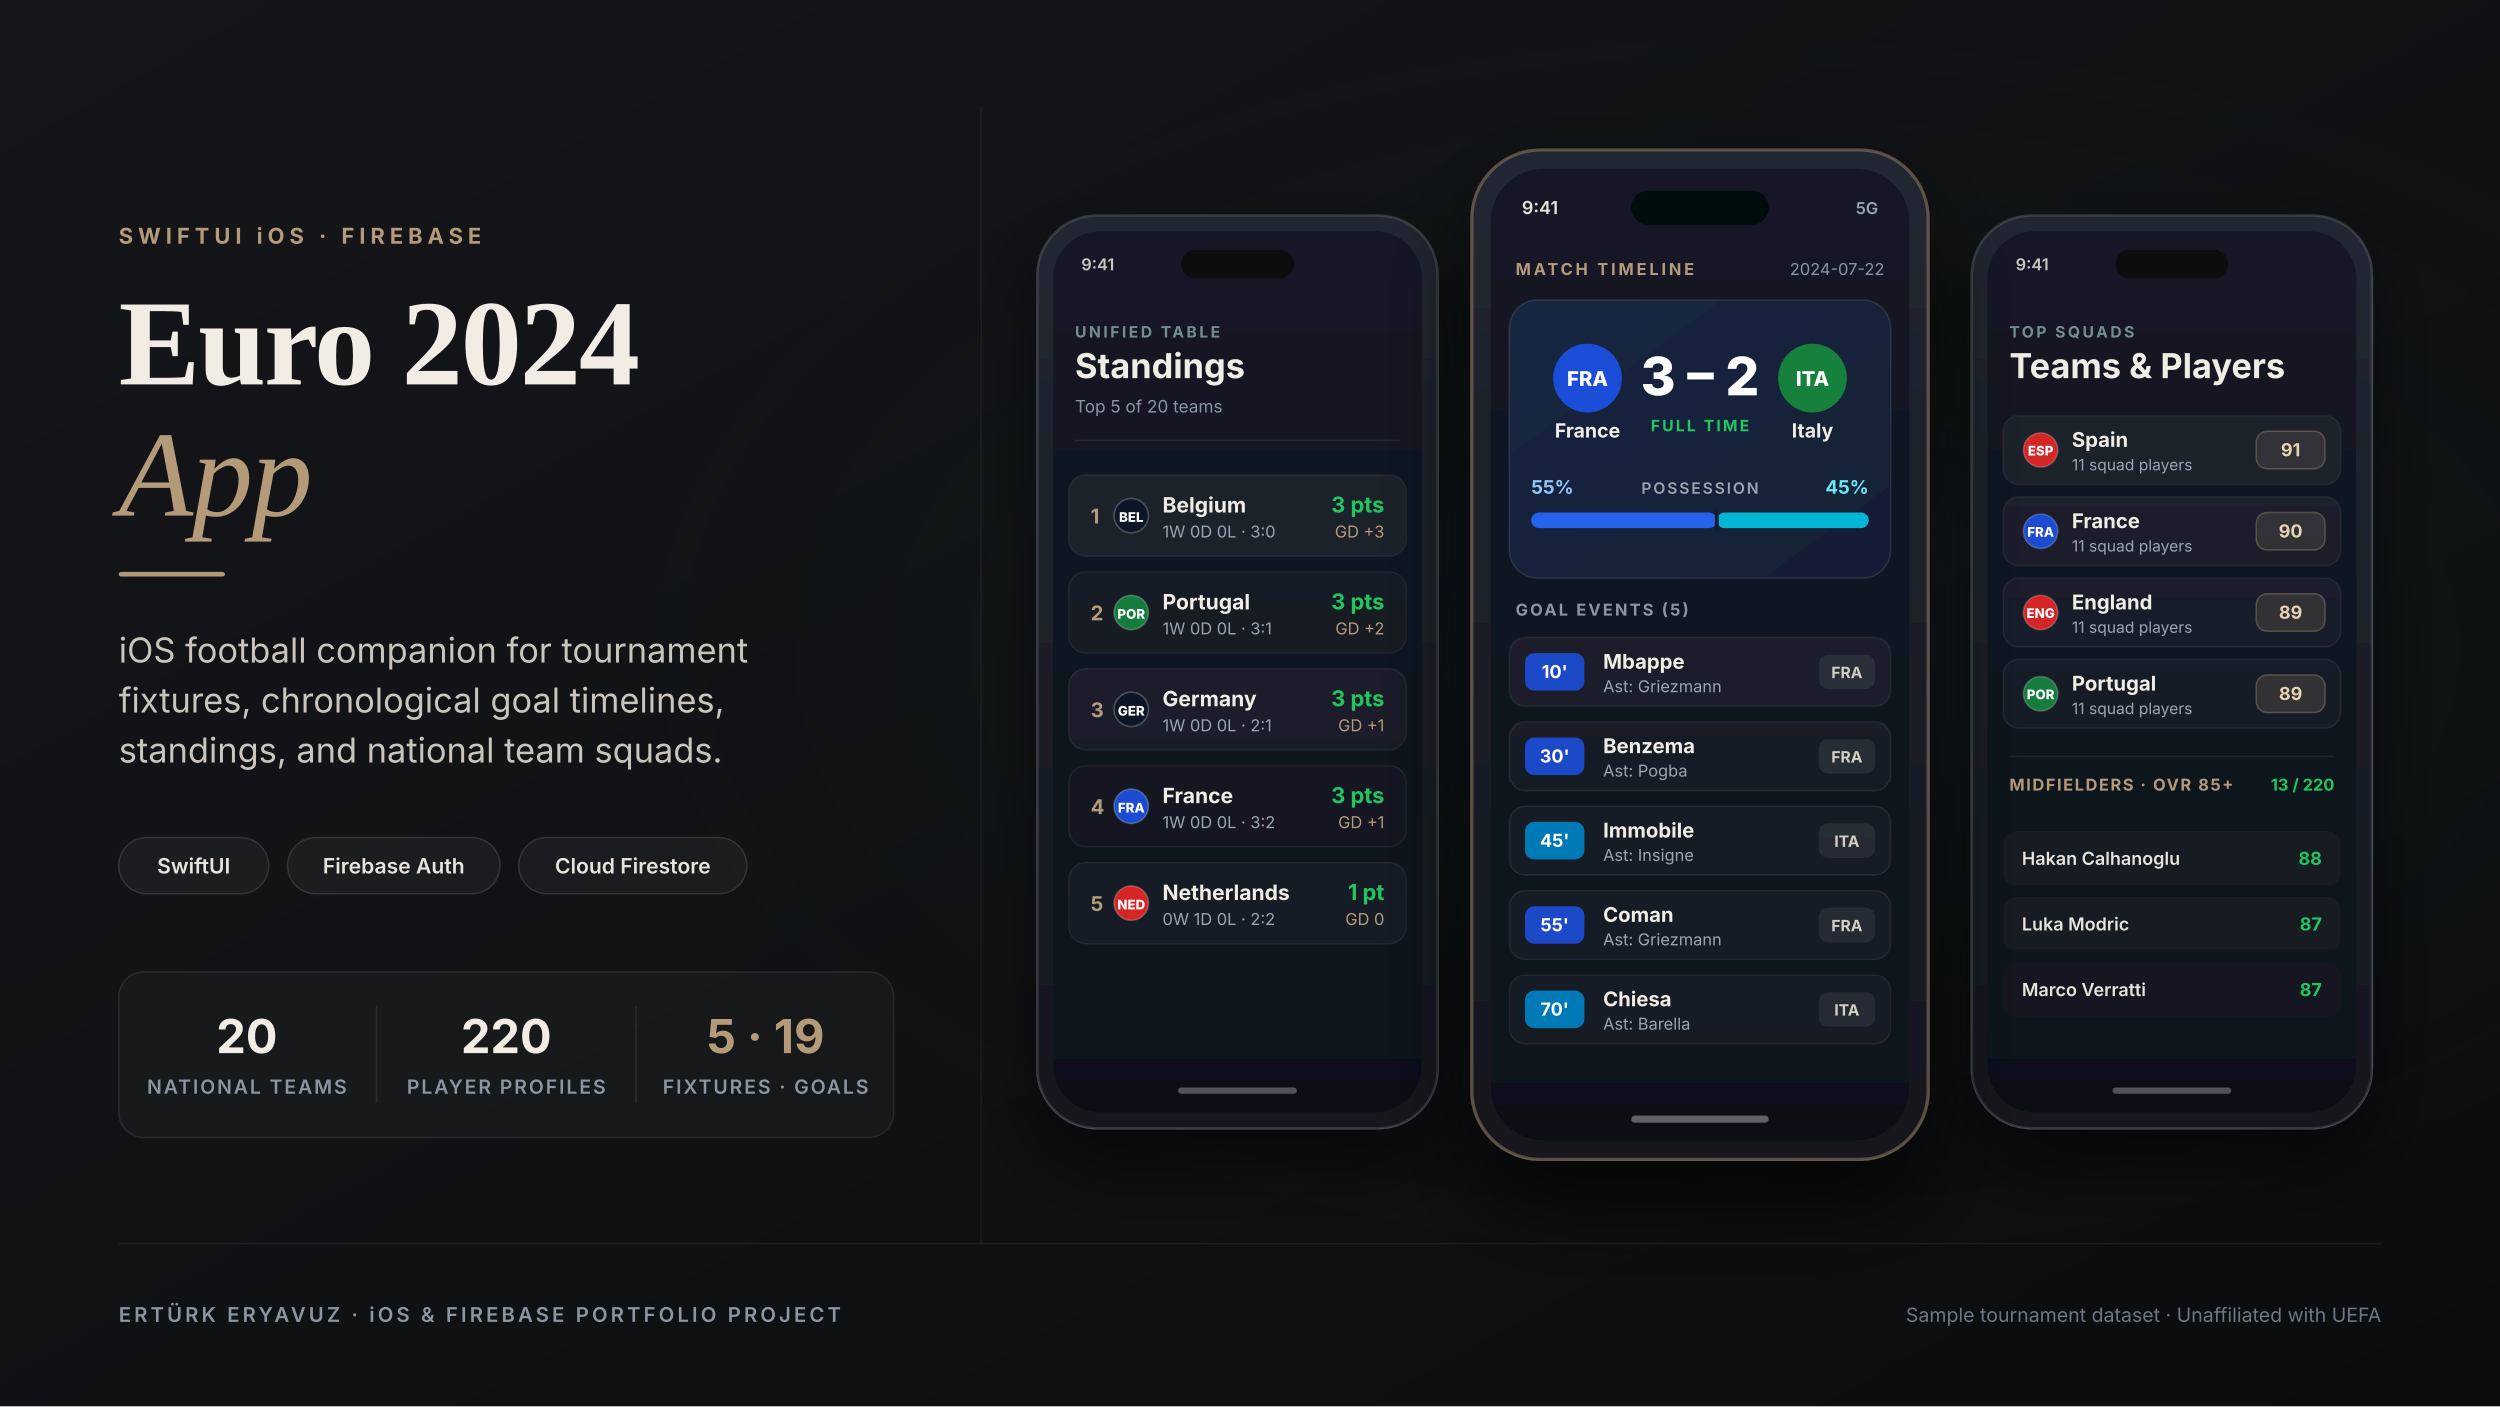
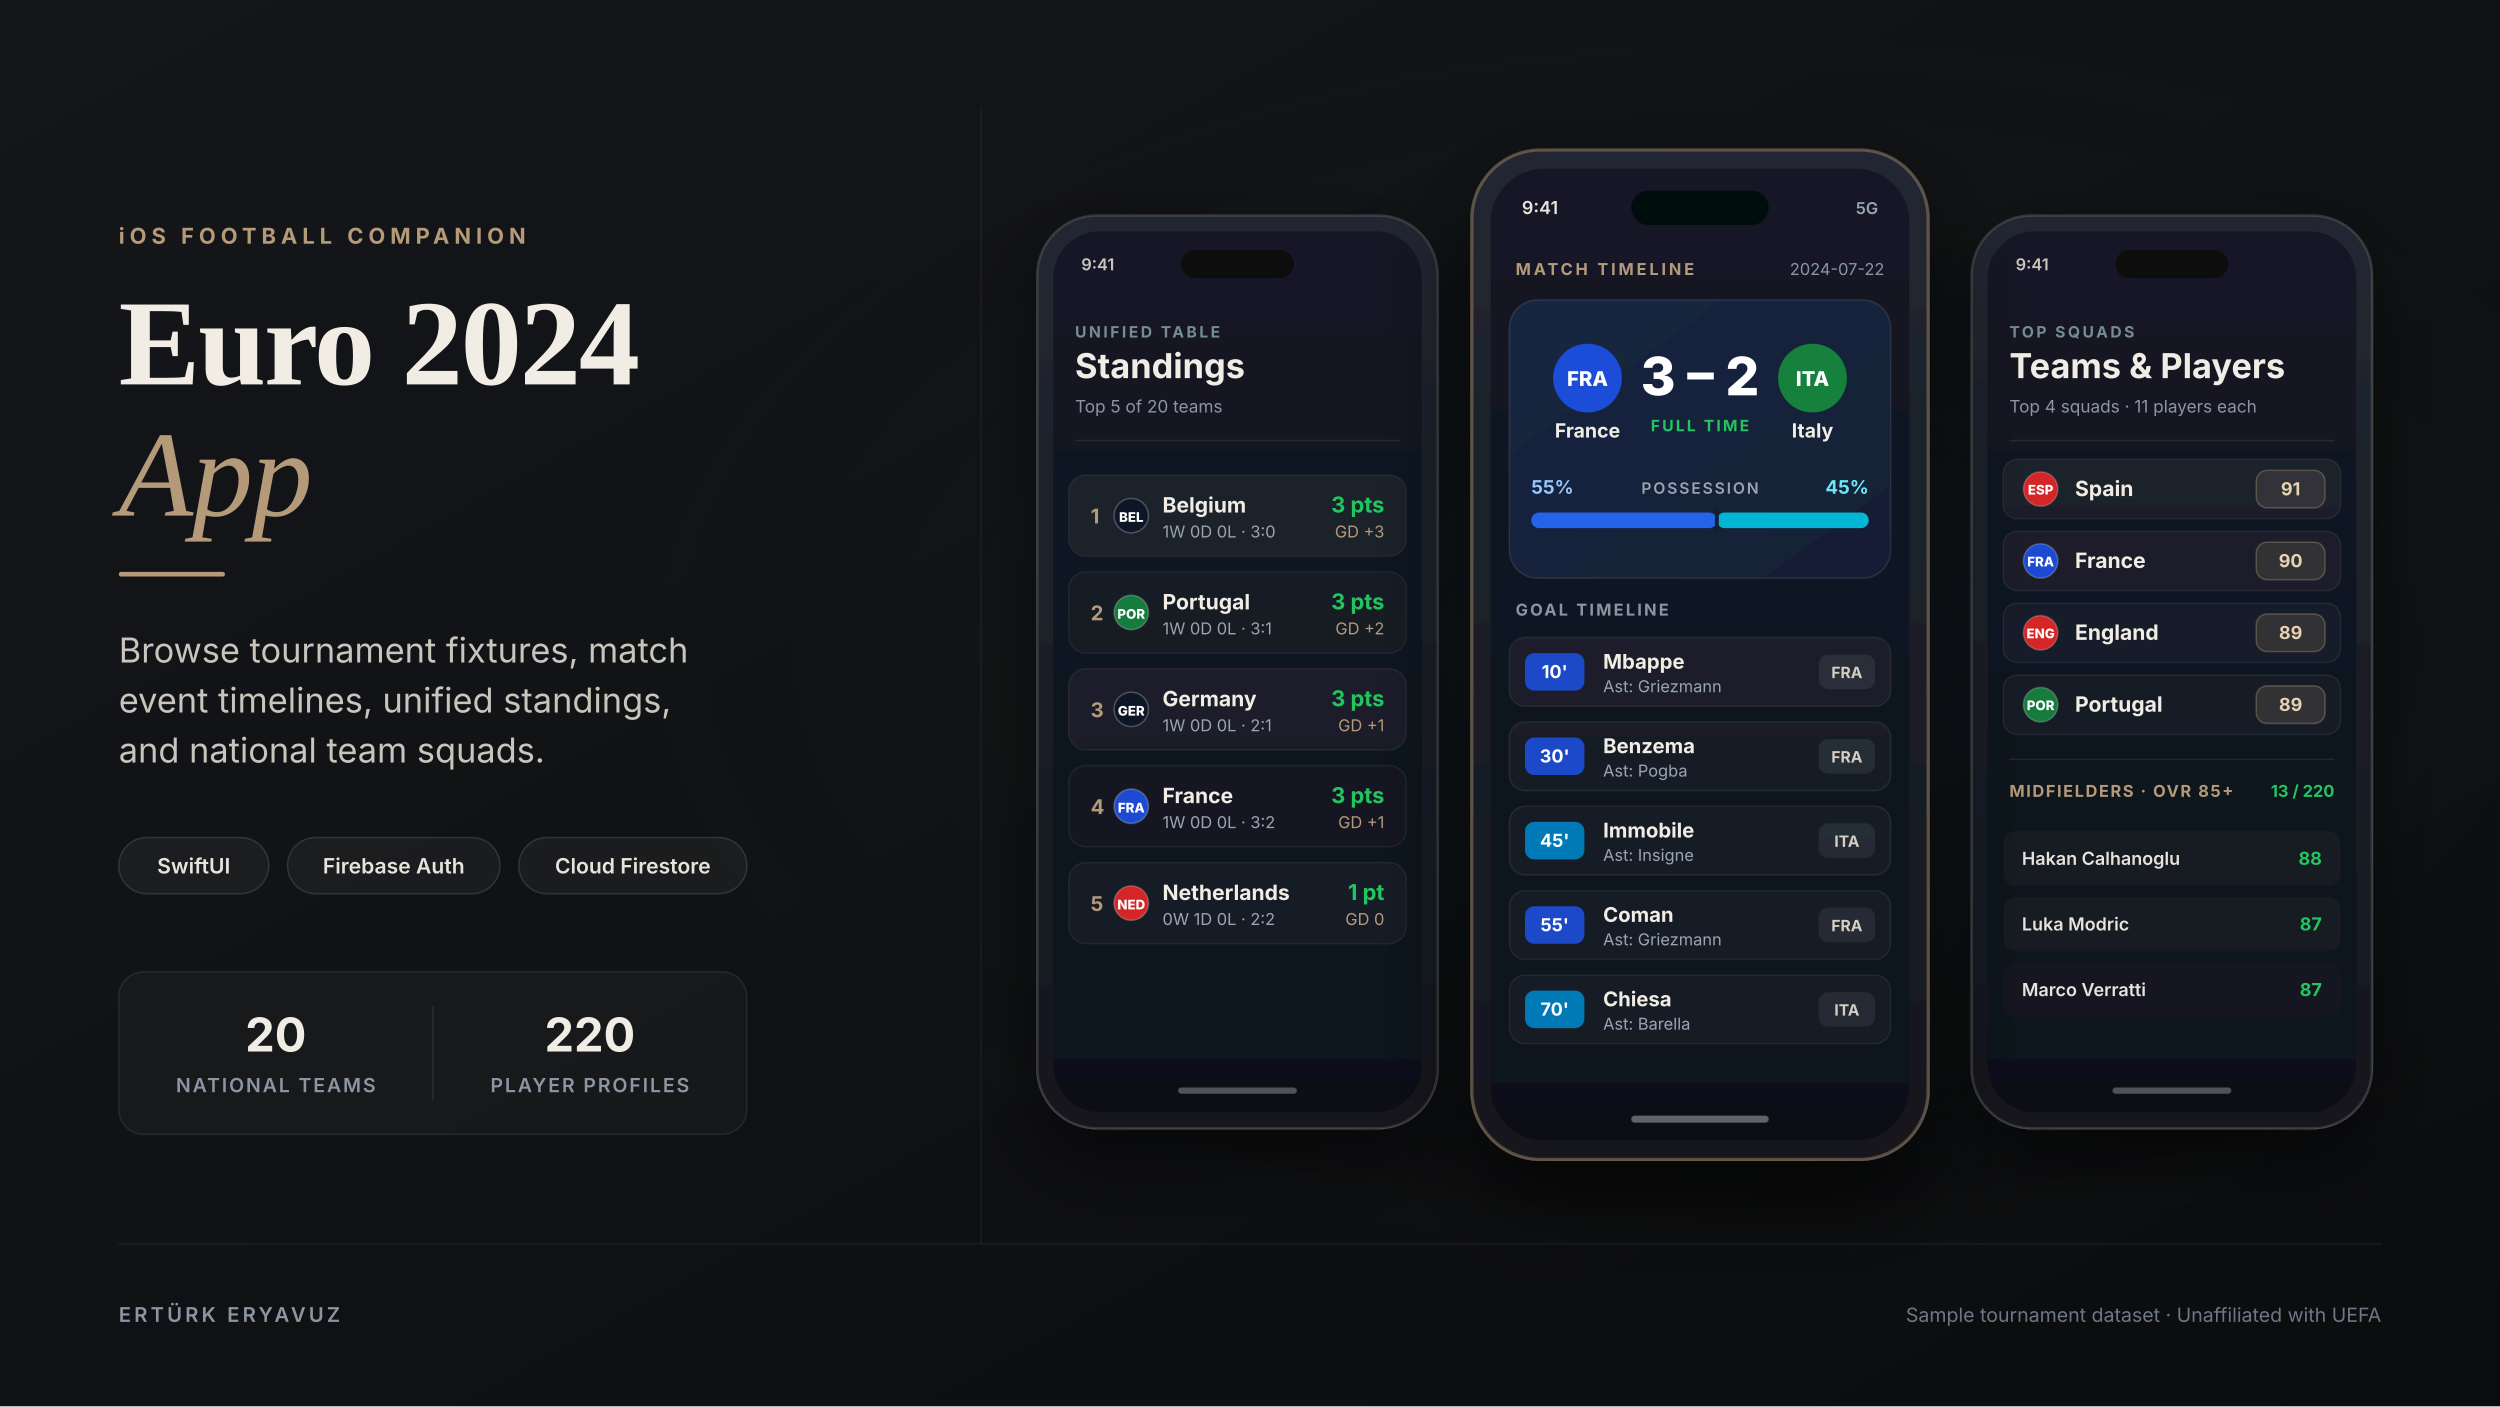
<svg xmlns="http://www.w3.org/2000/svg" viewBox="0 0 1600 900" width="1600" height="900">
  <defs>
    <linearGradient id="bgGrad" x1="0" y1="0" x2="1" y2="1">
      <stop offset="0%" stop-color="#14161A" />
      <stop offset="55%" stop-color="#101113" />
      <stop offset="100%" stop-color="#0B0C0E" />
    </linearGradient>
    <radialGradient id="ambientGlow" cx="70%" cy="46%" r="48%">
      <stop offset="0%" stop-color="#1E3A5F" stop-opacity="0.24" />
      <stop offset="55%" stop-color="#14332A" stop-opacity="0.10" />
      <stop offset="100%" stop-color="#101113" stop-opacity="0" />
    </radialGradient>
    <linearGradient id="phoneShell" x1="0" y1="0" x2="0" y2="1">
      <stop offset="0%" stop-color="#222731" />
      <stop offset="100%" stop-color="#14171E" />
    </linearGradient>
    <linearGradient id="phoneScreen" x1="0" y1="0" x2="0" y2="1">
      <stop offset="0%" stop-color="#131926" />
      <stop offset="100%" stop-color="#0D1119" />
    </linearGradient>
    <linearGradient id="matchBanner" x1="0" y1="0" x2="1" y2="1">
      <stop offset="0%" stop-color="#182742" />
      <stop offset="100%" stop-color="#121E33" />
    </linearGradient>
    <filter id="phoneShadow" x="-15%" y="-10%" width="130%" height="130%">
      <feDropShadow dx="0" dy="22" stdDeviation="24" flood-color="#000000" flood-opacity="0.55" />
    </filter>
    <filter id="centerShadow" x="-20%" y="-10%" width="140%" height="130%">
      <feDropShadow dx="0" dy="28" stdDeviation="30" flood-color="#000000" flood-opacity="0.72" />
    </filter>
  </defs>
  <rect width="1600" height="900" fill="url(#bgGrad)" />
  <rect width="1600" height="900" fill="url(#ambientGlow)" />
  <line x1="628" y1="68" x2="628" y2="796" stroke="rgba(255,255,255,0.05)" stroke-width="1" />
  <line x1="76" y1="796" x2="1524" y2="796" stroke="rgba(255,255,255,0.06)" stroke-width="1" />
  <g>
-     <text x="76" y="156" font-family="-apple-system, BlinkMacSystemFont, 'SF Pro Text', 'Segoe UI', sans-serif" font-size="14" font-weight="700" letter-spacing="3.2" fill="#B49A78">SWIFTUI iOS · FIREBASE</text>
+     <text x="76" y="156" font-family="-apple-system, BlinkMacSystemFont, 'SF Pro Text', 'Segoe UI', sans-serif" font-size="14" font-weight="700" letter-spacing="3.2" fill="#B49A78">iOS FOOTBALL COMPANION</text>
    <text x="76" y="246" font-family="Georgia, 'Times New Roman', serif" font-size="78" font-weight="700" fill="#F1EDE5" letter-spacing="-1.2">Euro 2024</text>
    <text x="76" y="330" font-family="Georgia, 'Times New Roman', serif" font-size="78" font-style="italic" font-weight="400" fill="#B49A78" letter-spacing="-0.8">App</text>
    <rect x="76" y="366" width="68" height="3" rx="1.5" fill="#B49A78" />
-     <text x="76" y="424" font-family="-apple-system, BlinkMacSystemFont, 'SF Pro Text', 'Segoe UI', sans-serif" font-size="22" font-weight="400" fill="#C9C5BC">iOS football companion for tournament</text>
-     <text x="76" y="456" font-family="-apple-system, BlinkMacSystemFont, 'SF Pro Text', 'Segoe UI', sans-serif" font-size="22" font-weight="400" fill="#C9C5BC">fixtures, chronological goal timelines,</text>
-     <text x="76" y="488" font-family="-apple-system, BlinkMacSystemFont, 'SF Pro Text', 'Segoe UI', sans-serif" font-size="22" font-weight="400" fill="#C9C5BC">standings, and national team squads.</text>
+     <text x="76" y="424" font-family="-apple-system, BlinkMacSystemFont, 'SF Pro Text', 'Segoe UI', sans-serif" font-size="22" font-weight="400" fill="#C9C5BC">Browse tournament fixtures, match</text>
+     <text x="76" y="456" font-family="-apple-system, BlinkMacSystemFont, 'SF Pro Text', 'Segoe UI', sans-serif" font-size="22" font-weight="400" fill="#C9C5BC">event timelines, unified standings,</text>
+     <text x="76" y="488" font-family="-apple-system, BlinkMacSystemFont, 'SF Pro Text', 'Segoe UI', sans-serif" font-size="22" font-weight="400" fill="#C9C5BC">and national team squads.</text>
    <g transform="translate(76, 536)">
      <rect x="0" y="0" width="96" height="36" rx="18" fill="rgba(255,255,255,0.045)" stroke="rgba(255,255,255,0.12)" stroke-width="1" />
      <text x="48" y="23" text-anchor="middle" font-family="-apple-system, BlinkMacSystemFont, 'SF Pro Text', sans-serif" font-size="13.5" font-weight="600" fill="#E8E4DC">SwiftUI</text>
      <rect x="108" y="0" width="136" height="36" rx="18" fill="rgba(255,255,255,0.045)" stroke="rgba(255,255,255,0.12)" stroke-width="1" />
      <text x="176" y="23" text-anchor="middle" font-family="-apple-system, BlinkMacSystemFont, 'SF Pro Text', sans-serif" font-size="13.5" font-weight="600" fill="#E8E4DC">Firebase Auth</text>
      <rect x="256" y="0" width="146" height="36" rx="18" fill="rgba(255,255,255,0.045)" stroke="rgba(255,255,255,0.12)" stroke-width="1" />
      <text x="329" y="23" text-anchor="middle" font-family="-apple-system, BlinkMacSystemFont, 'SF Pro Text', sans-serif" font-size="13.5" font-weight="600" fill="#E8E4DC">Cloud Firestore</text>
    </g>
    <g transform="translate(76, 622)">
-       <rect x="0" y="0" width="496" height="106" rx="16" fill="rgba(255,255,255,0.03)" stroke="rgba(255,255,255,0.08)" stroke-width="1" />
-       <line x1="165" y1="22" x2="165" y2="84" stroke="rgba(255,255,255,0.08)" stroke-width="1" />
-       <line x1="331" y1="22" x2="331" y2="84" stroke="rgba(255,255,255,0.08)" stroke-width="1" />
-       <text x="82" y="52" text-anchor="middle" font-family="-apple-system, BlinkMacSystemFont, 'SF Pro Display', sans-serif" font-size="30" font-weight="700" fill="#F1EDE5">20</text>
-       <text x="82" y="78" text-anchor="middle" font-family="-apple-system, BlinkMacSystemFont, 'SF Pro Text', sans-serif" font-size="12.5" font-weight="600" letter-spacing="1.2" fill="#8C96A3">NATIONAL TEAMS</text>
-       <text x="248" y="52" text-anchor="middle" font-family="-apple-system, BlinkMacSystemFont, 'SF Pro Display', sans-serif" font-size="30" font-weight="700" fill="#F1EDE5">220</text>
-       <text x="248" y="78" text-anchor="middle" font-family="-apple-system, BlinkMacSystemFont, 'SF Pro Text', sans-serif" font-size="12.5" font-weight="600" letter-spacing="1.2" fill="#8C96A3">PLAYER PROFILES</text>
-       <text x="414" y="52" text-anchor="middle" font-family="-apple-system, BlinkMacSystemFont, 'SF Pro Display', sans-serif" font-size="30" font-weight="700" fill="#B49A78">5 · 19</text>
-       <text x="414" y="78" text-anchor="middle" font-family="-apple-system, BlinkMacSystemFont, 'SF Pro Text', sans-serif" font-size="12.5" font-weight="600" letter-spacing="1.2" fill="#8C96A3">FIXTURES · GOALS</text>
+       <rect x="0" y="0" width="402" height="104" rx="16" fill="rgba(255,255,255,0.03)" stroke="rgba(255,255,255,0.08)" stroke-width="1" />
+       <line x1="201" y1="22" x2="201" y2="82" stroke="rgba(255,255,255,0.08)" stroke-width="1" />
+       <text x="100.5" y="51" text-anchor="middle" font-family="-apple-system, BlinkMacSystemFont, 'SF Pro Display', sans-serif" font-size="30" font-weight="700" fill="#F1EDE5">20</text>
+       <text x="100.5" y="77" text-anchor="middle" font-family="-apple-system, BlinkMacSystemFont, 'SF Pro Text', sans-serif" font-size="12.5" font-weight="600" letter-spacing="1.2" fill="#8C96A3">NATIONAL TEAMS</text>
+       <text x="301.5" y="51" text-anchor="middle" font-family="-apple-system, BlinkMacSystemFont, 'SF Pro Display', sans-serif" font-size="30" font-weight="700" fill="#F1EDE5">220</text>
+       <text x="301.5" y="77" text-anchor="middle" font-family="-apple-system, BlinkMacSystemFont, 'SF Pro Text', sans-serif" font-size="12.5" font-weight="600" letter-spacing="1.2" fill="#8C96A3">PLAYER PROFILES</text>
    </g>
  </g>
  <g filter="url(#phoneShadow)">
    <rect x="664" y="138" width="256" height="584" rx="38" fill="url(#phoneShell)" stroke="rgba(255,255,255,0.13)" stroke-width="1.5" />
    <rect x="674" y="148" width="236" height="564" rx="30" fill="url(#phoneScreen)" />
    <rect x="756" y="160" width="72" height="18" rx="9" fill="#07080B" />
    <text x="692" y="173" font-family="-apple-system, BlinkMacSystemFont, 'SF Pro Text', sans-serif" font-size="10.5" font-weight="600" fill="#C9C5BC">9:41</text>
    <text x="688" y="216" font-family="-apple-system, BlinkMacSystemFont, 'SF Pro Text', sans-serif" font-size="10" font-weight="700" letter-spacing="1.6" fill="#758D92">UNIFIED TABLE</text>
    <text x="688" y="242" font-family="-apple-system, BlinkMacSystemFont, 'SF Pro Display', sans-serif" font-size="22" font-weight="700" fill="#F1EDE5">Standings</text>
    <text x="688" y="264" font-family="-apple-system, BlinkMacSystemFont, 'SF Pro Text', sans-serif" font-size="11" fill="#8C96A3">Top 5 of 20 teams</text>
    <line x1="688" y1="282" x2="896" y2="282" stroke="rgba(255,255,255,0.08)" stroke-width="1" />
    <rect x="684" y="304" width="216" height="52" rx="11" fill="rgba(255,255,255,0.045)" stroke="rgba(255,255,255,0.06)" stroke-width="1" />
    <text x="698" y="335" font-family="-apple-system, BlinkMacSystemFont, 'SF Pro Display', 'Segoe UI', sans-serif" font-size="13" font-weight="700" fill="#B49A78">1</text>
    <circle cx="724" cy="330" r="11" fill="#111827" stroke="rgba(255,255,255,0.24)" stroke-width="1" opacity="0.96" />
    <text x="724" y="334" text-anchor="middle" font-family="-apple-system, BlinkMacSystemFont, 'SF Pro Text', sans-serif" font-size="8.5" font-weight="800" fill="#FFFFFF">BEL</text>
    <text x="744" y="328" font-family="-apple-system, BlinkMacSystemFont, 'SF Pro Text', sans-serif" font-size="13.5" font-weight="650" fill="#F1EDE5">Belgium</text>
    <text x="744" y="344" font-family="-apple-system, BlinkMacSystemFont, 'SF Pro Text', sans-serif" font-size="10.5" fill="#9AA5B1">1W 0D 0L · 3:0</text>
    <text x="886" y="328" text-anchor="end" font-family="-apple-system, BlinkMacSystemFont, 'SF Pro Display', sans-serif" font-size="14" font-weight="700" fill="#22C55E">3 pts</text>
    <text x="886" y="344" text-anchor="end" font-family="-apple-system, BlinkMacSystemFont, 'SF Pro Text', sans-serif" font-size="10.5" fill="#B49A78">GD +3</text>
    <rect x="684" y="366" width="216" height="52" rx="11" fill="rgba(255,255,255,0.022)" stroke="rgba(255,255,255,0.06)" stroke-width="1" />
    <text x="698" y="397" font-family="-apple-system, BlinkMacSystemFont, 'SF Pro Display', 'Segoe UI', sans-serif" font-size="13" font-weight="700" fill="#B49A78">2</text>
    <circle cx="724" cy="392" r="11" fill="#15803d" stroke="rgba(255,255,255,0.24)" stroke-width="1" opacity="0.96" />
    <text x="724" y="396" text-anchor="middle" font-family="-apple-system, BlinkMacSystemFont, 'SF Pro Text', sans-serif" font-size="8.5" font-weight="800" fill="#FFFFFF">POR</text>
    <text x="744" y="390" font-family="-apple-system, BlinkMacSystemFont, 'SF Pro Text', sans-serif" font-size="13.5" font-weight="650" fill="#F1EDE5">Portugal</text>
    <text x="744" y="406" font-family="-apple-system, BlinkMacSystemFont, 'SF Pro Text', sans-serif" font-size="10.5" fill="#9AA5B1">1W 0D 0L · 3:1</text>
    <text x="886" y="390" text-anchor="end" font-family="-apple-system, BlinkMacSystemFont, 'SF Pro Display', sans-serif" font-size="14" font-weight="700" fill="#22C55E">3 pts</text>
    <text x="886" y="406" text-anchor="end" font-family="-apple-system, BlinkMacSystemFont, 'SF Pro Text', sans-serif" font-size="10.5" fill="#B49A78">GD +2</text>
    <rect x="684" y="428" width="216" height="52" rx="11" fill="rgba(255,255,255,0.045)" stroke="rgba(255,255,255,0.06)" stroke-width="1" />
    <text x="698" y="459" font-family="-apple-system, BlinkMacSystemFont, 'SF Pro Display', 'Segoe UI', sans-serif" font-size="13" font-weight="700" fill="#B49A78">3</text>
    <circle cx="724" cy="454" r="11" fill="#111827" stroke="rgba(255,255,255,0.24)" stroke-width="1" opacity="0.96" />
    <text x="724" y="458" text-anchor="middle" font-family="-apple-system, BlinkMacSystemFont, 'SF Pro Text', sans-serif" font-size="8.5" font-weight="800" fill="#FFFFFF">GER</text>
    <text x="744" y="452" font-family="-apple-system, BlinkMacSystemFont, 'SF Pro Text', sans-serif" font-size="13.5" font-weight="650" fill="#F1EDE5">Germany</text>
    <text x="744" y="468" font-family="-apple-system, BlinkMacSystemFont, 'SF Pro Text', sans-serif" font-size="10.5" fill="#9AA5B1">1W 0D 0L · 2:1</text>
    <text x="886" y="452" text-anchor="end" font-family="-apple-system, BlinkMacSystemFont, 'SF Pro Display', sans-serif" font-size="14" font-weight="700" fill="#22C55E">3 pts</text>
    <text x="886" y="468" text-anchor="end" font-family="-apple-system, BlinkMacSystemFont, 'SF Pro Text', sans-serif" font-size="10.5" fill="#B49A78">GD +1</text>
    <rect x="684" y="490" width="216" height="52" rx="11" fill="rgba(255,255,255,0.022)" stroke="rgba(255,255,255,0.06)" stroke-width="1" />
    <text x="698" y="521" font-family="-apple-system, BlinkMacSystemFont, 'SF Pro Display', 'Segoe UI', sans-serif" font-size="13" font-weight="700" fill="#B49A78">4</text>
    <circle cx="724" cy="516" r="11" fill="#1d4ed8" stroke="rgba(255,255,255,0.24)" stroke-width="1" opacity="0.96" />
    <text x="724" y="520" text-anchor="middle" font-family="-apple-system, BlinkMacSystemFont, 'SF Pro Text', sans-serif" font-size="8.5" font-weight="800" fill="#FFFFFF">FRA</text>
    <text x="744" y="514" font-family="-apple-system, BlinkMacSystemFont, 'SF Pro Text', sans-serif" font-size="13.5" font-weight="650" fill="#F1EDE5">France</text>
    <text x="744" y="530" font-family="-apple-system, BlinkMacSystemFont, 'SF Pro Text', sans-serif" font-size="10.5" fill="#9AA5B1">1W 0D 0L · 3:2</text>
    <text x="886" y="514" text-anchor="end" font-family="-apple-system, BlinkMacSystemFont, 'SF Pro Display', sans-serif" font-size="14" font-weight="700" fill="#22C55E">3 pts</text>
    <text x="886" y="530" text-anchor="end" font-family="-apple-system, BlinkMacSystemFont, 'SF Pro Text', sans-serif" font-size="10.5" fill="#B49A78">GD +1</text>
    <rect x="684" y="552" width="216" height="52" rx="11" fill="rgba(255,255,255,0.045)" stroke="rgba(255,255,255,0.06)" stroke-width="1" />
    <text x="698" y="583" font-family="-apple-system, BlinkMacSystemFont, 'SF Pro Display', 'Segoe UI', sans-serif" font-size="13" font-weight="700" fill="#B49A78">5</text>
    <circle cx="724" cy="578" r="11" fill="#dc2626" stroke="rgba(255,255,255,0.24)" stroke-width="1" opacity="0.96" />
    <text x="724" y="582" text-anchor="middle" font-family="-apple-system, BlinkMacSystemFont, 'SF Pro Text', sans-serif" font-size="8.5" font-weight="800" fill="#FFFFFF">NED</text>
    <text x="744" y="576" font-family="-apple-system, BlinkMacSystemFont, 'SF Pro Text', sans-serif" font-size="13.5" font-weight="650" fill="#F1EDE5">Netherlands</text>
    <text x="744" y="592" font-family="-apple-system, BlinkMacSystemFont, 'SF Pro Text', sans-serif" font-size="10.5" fill="#9AA5B1">0W 1D 0L · 2:2</text>
    <text x="886" y="576" text-anchor="end" font-family="-apple-system, BlinkMacSystemFont, 'SF Pro Display', sans-serif" font-size="14" font-weight="700" fill="#22C55E">1 pt</text>
    <text x="886" y="592" text-anchor="end" font-family="-apple-system, BlinkMacSystemFont, 'SF Pro Text', sans-serif" font-size="10.5" fill="#B49A78">GD 0</text>
    <rect x="754" y="696" width="76" height="4" rx="2" fill="rgba(255,255,255,0.28)" />
  </g>
  <g filter="url(#phoneShadow)">
    <rect x="1262" y="138" width="256" height="584" rx="38" fill="url(#phoneShell)" stroke="rgba(255,255,255,0.13)" stroke-width="1.5" />
    <rect x="1272" y="148" width="236" height="564" rx="30" fill="url(#phoneScreen)" />
    <rect x="1354" y="160" width="72" height="18" rx="9" fill="#07080B" />
    <text x="1290" y="173" font-family="-apple-system, BlinkMacSystemFont, 'SF Pro Text', sans-serif" font-size="10.5" font-weight="600" fill="#C9C5BC">9:41</text>
    <text x="1286" y="216" font-family="-apple-system, BlinkMacSystemFont, 'SF Pro Text', sans-serif" font-size="10" font-weight="700" letter-spacing="1.6" fill="#758D92">TOP SQUADS</text>
    <text x="1286" y="242" font-family="-apple-system, BlinkMacSystemFont, 'SF Pro Display', sans-serif" font-size="22" font-weight="700" fill="#F1EDE5">Teams &amp; Players</text>
-     <rect x="1282" y="266" width="216" height="44" rx="10" fill="rgba(255,255,255,0.04)" stroke="rgba(255,255,255,0.06)" stroke-width="1" />
-     <circle cx="1306" cy="288" r="11" fill="#dc2626" stroke="rgba(255,255,255,0.22)" stroke-width="1" opacity="0.96" />
-     <text x="1306" y="291.5" text-anchor="middle" font-family="-apple-system, BlinkMacSystemFont, 'SF Pro Text', sans-serif" font-size="8.5" font-weight="800" fill="#FFFFFF">ESP</text>
-     <text x="1326" y="286" font-family="-apple-system, BlinkMacSystemFont, 'SF Pro Text', sans-serif" font-size="13" font-weight="650" fill="#F1EDE5">Spain</text>
-     <text x="1326" y="301" font-family="-apple-system, BlinkMacSystemFont, 'SF Pro Text', sans-serif" font-size="10" fill="#9AA5B1">11 squad players</text>
-     <rect x="1444" y="276" width="44" height="24" rx="7" fill="rgba(180,154,120,0.16)" stroke="rgba(180,154,120,0.35)" stroke-width="1" />
-     <text x="1466" y="292" text-anchor="middle" font-family="-apple-system, BlinkMacSystemFont, 'SF Pro Display', sans-serif" font-size="11.5" font-weight="700" fill="#E6D3B3">91</text>
-     <rect x="1282" y="318" width="216" height="44" rx="10" fill="rgba(255,255,255,0.04)" stroke="rgba(255,255,255,0.06)" stroke-width="1" />
-     <circle cx="1306" cy="340" r="11" fill="#1d4ed8" stroke="rgba(255,255,255,0.22)" stroke-width="1" opacity="0.96" />
-     <text x="1306" y="343.5" text-anchor="middle" font-family="-apple-system, BlinkMacSystemFont, 'SF Pro Text', sans-serif" font-size="8.5" font-weight="800" fill="#FFFFFF">FRA</text>
-     <text x="1326" y="338" font-family="-apple-system, BlinkMacSystemFont, 'SF Pro Text', sans-serif" font-size="13" font-weight="650" fill="#F1EDE5">France</text>
-     <text x="1326" y="353" font-family="-apple-system, BlinkMacSystemFont, 'SF Pro Text', sans-serif" font-size="10" fill="#9AA5B1">11 squad players</text>
-     <rect x="1444" y="328" width="44" height="24" rx="7" fill="rgba(180,154,120,0.16)" stroke="rgba(180,154,120,0.35)" stroke-width="1" />
-     <text x="1466" y="344" text-anchor="middle" font-family="-apple-system, BlinkMacSystemFont, 'SF Pro Display', sans-serif" font-size="11.5" font-weight="700" fill="#E6D3B3">90</text>
-     <rect x="1282" y="370" width="216" height="44" rx="10" fill="rgba(255,255,255,0.04)" stroke="rgba(255,255,255,0.06)" stroke-width="1" />
-     <circle cx="1306" cy="392" r="11" fill="#dc2626" stroke="rgba(255,255,255,0.22)" stroke-width="1" opacity="0.96" />
-     <text x="1306" y="395.5" text-anchor="middle" font-family="-apple-system, BlinkMacSystemFont, 'SF Pro Text', sans-serif" font-size="8.5" font-weight="800" fill="#FFFFFF">ENG</text>
-     <text x="1326" y="390" font-family="-apple-system, BlinkMacSystemFont, 'SF Pro Text', sans-serif" font-size="13" font-weight="650" fill="#F1EDE5">England</text>
-     <text x="1326" y="405" font-family="-apple-system, BlinkMacSystemFont, 'SF Pro Text', sans-serif" font-size="10" fill="#9AA5B1">11 squad players</text>
-     <rect x="1444" y="380" width="44" height="24" rx="7" fill="rgba(180,154,120,0.16)" stroke="rgba(180,154,120,0.35)" stroke-width="1" />
-     <text x="1466" y="396" text-anchor="middle" font-family="-apple-system, BlinkMacSystemFont, 'SF Pro Display', sans-serif" font-size="11.5" font-weight="700" fill="#E6D3B3">89</text>
-     <rect x="1282" y="422" width="216" height="44" rx="10" fill="rgba(255,255,255,0.04)" stroke="rgba(255,255,255,0.06)" stroke-width="1" />
-     <circle cx="1306" cy="444" r="11" fill="#15803d" stroke="rgba(255,255,255,0.22)" stroke-width="1" opacity="0.96" />
-     <text x="1306" y="447.5" text-anchor="middle" font-family="-apple-system, BlinkMacSystemFont, 'SF Pro Text', sans-serif" font-size="8.5" font-weight="800" fill="#FFFFFF">POR</text>
-     <text x="1326" y="442" font-family="-apple-system, BlinkMacSystemFont, 'SF Pro Text', sans-serif" font-size="13" font-weight="650" fill="#F1EDE5">Portugal</text>
-     <text x="1326" y="457" font-family="-apple-system, BlinkMacSystemFont, 'SF Pro Text', sans-serif" font-size="10" fill="#9AA5B1">11 squad players</text>
-     <rect x="1444" y="432" width="44" height="24" rx="7" fill="rgba(180,154,120,0.16)" stroke="rgba(180,154,120,0.35)" stroke-width="1" />
-     <text x="1466" y="448" text-anchor="middle" font-family="-apple-system, BlinkMacSystemFont, 'SF Pro Display', sans-serif" font-size="11.5" font-weight="700" fill="#E6D3B3">89</text>
-     <line x1="1286" y1="484" x2="1494" y2="484" stroke="rgba(255,255,255,0.08)" stroke-width="1" />
-     <text x="1286" y="506" font-family="-apple-system, BlinkMacSystemFont, 'SF Pro Text', sans-serif" font-size="10.5" font-weight="700" letter-spacing="1" fill="#B49A78">MIDFIELDERS · OVR 85+</text>
-     <text x="1494" y="506" text-anchor="end" font-family="-apple-system, BlinkMacSystemFont, 'SF Pro Text', sans-serif" font-size="10.5" font-weight="700" fill="#22C55E">13 / 220</text>
+     <text x="1286" y="264" font-family="-apple-system, BlinkMacSystemFont, 'SF Pro Text', sans-serif" font-size="11" fill="#8C96A3">Top 4 squads · 11 players each</text>
+     <line x1="1286" y1="282" x2="1494" y2="282" stroke="rgba(255,255,255,0.08)" stroke-width="1" />
+     <rect x="1282" y="294" width="216" height="38" rx="9" fill="rgba(255,255,255,0.04)" stroke="rgba(255,255,255,0.06)" stroke-width="1" />
+     <circle cx="1306" cy="313" r="11" fill="#dc2626" stroke="rgba(255,255,255,0.22)" stroke-width="1" opacity="0.96" />
+     <text x="1306" y="316.5" text-anchor="middle" font-family="-apple-system, BlinkMacSystemFont, 'SF Pro Text', sans-serif" font-size="8.5" font-weight="800" fill="#FFFFFF">ESP</text>
+     <text x="1328" y="317.5" font-family="-apple-system, BlinkMacSystemFont, 'SF Pro Text', sans-serif" font-size="13.5" font-weight="650" fill="#F1EDE5">Spain</text>
+     <rect x="1444" y="301" width="44" height="24" rx="7" fill="rgba(180,154,120,0.16)" stroke="rgba(180,154,120,0.35)" stroke-width="1" />
+     <text x="1466" y="317" text-anchor="middle" font-family="-apple-system, BlinkMacSystemFont, 'SF Pro Display', sans-serif" font-size="11.5" font-weight="700" fill="#E6D3B3">91</text>
+     <rect x="1282" y="340" width="216" height="38" rx="9" fill="rgba(255,255,255,0.04)" stroke="rgba(255,255,255,0.06)" stroke-width="1" />
+     <circle cx="1306" cy="359" r="11" fill="#1d4ed8" stroke="rgba(255,255,255,0.22)" stroke-width="1" opacity="0.96" />
+     <text x="1306" y="362.5" text-anchor="middle" font-family="-apple-system, BlinkMacSystemFont, 'SF Pro Text', sans-serif" font-size="8.5" font-weight="800" fill="#FFFFFF">FRA</text>
+     <text x="1328" y="363.5" font-family="-apple-system, BlinkMacSystemFont, 'SF Pro Text', sans-serif" font-size="13.5" font-weight="650" fill="#F1EDE5">France</text>
+     <rect x="1444" y="347" width="44" height="24" rx="7" fill="rgba(180,154,120,0.16)" stroke="rgba(180,154,120,0.35)" stroke-width="1" />
+     <text x="1466" y="363" text-anchor="middle" font-family="-apple-system, BlinkMacSystemFont, 'SF Pro Display', sans-serif" font-size="11.5" font-weight="700" fill="#E6D3B3">90</text>
+     <rect x="1282" y="386" width="216" height="38" rx="9" fill="rgba(255,255,255,0.04)" stroke="rgba(255,255,255,0.06)" stroke-width="1" />
+     <circle cx="1306" cy="405" r="11" fill="#dc2626" stroke="rgba(255,255,255,0.22)" stroke-width="1" opacity="0.96" />
+     <text x="1306" y="408.5" text-anchor="middle" font-family="-apple-system, BlinkMacSystemFont, 'SF Pro Text', sans-serif" font-size="8.5" font-weight="800" fill="#FFFFFF">ENG</text>
+     <text x="1328" y="409.5" font-family="-apple-system, BlinkMacSystemFont, 'SF Pro Text', sans-serif" font-size="13.5" font-weight="650" fill="#F1EDE5">England</text>
+     <rect x="1444" y="393" width="44" height="24" rx="7" fill="rgba(180,154,120,0.16)" stroke="rgba(180,154,120,0.35)" stroke-width="1" />
+     <text x="1466" y="409" text-anchor="middle" font-family="-apple-system, BlinkMacSystemFont, 'SF Pro Display', sans-serif" font-size="11.5" font-weight="700" fill="#E6D3B3">89</text>
+     <rect x="1282" y="432" width="216" height="38" rx="9" fill="rgba(255,255,255,0.04)" stroke="rgba(255,255,255,0.06)" stroke-width="1" />
+     <circle cx="1306" cy="451" r="11" fill="#15803d" stroke="rgba(255,255,255,0.22)" stroke-width="1" opacity="0.96" />
+     <text x="1306" y="454.5" text-anchor="middle" font-family="-apple-system, BlinkMacSystemFont, 'SF Pro Text', sans-serif" font-size="8.5" font-weight="800" fill="#FFFFFF">POR</text>
+     <text x="1328" y="455.5" font-family="-apple-system, BlinkMacSystemFont, 'SF Pro Text', sans-serif" font-size="13.5" font-weight="650" fill="#F1EDE5">Portugal</text>
+     <rect x="1444" y="439" width="44" height="24" rx="7" fill="rgba(180,154,120,0.16)" stroke="rgba(180,154,120,0.35)" stroke-width="1" />
+     <text x="1466" y="455" text-anchor="middle" font-family="-apple-system, BlinkMacSystemFont, 'SF Pro Display', sans-serif" font-size="11.5" font-weight="700" fill="#E6D3B3">89</text>
+     <line x1="1286" y1="486" x2="1494" y2="486" stroke="rgba(255,255,255,0.08)" stroke-width="1" />
+     <text x="1286" y="510" font-family="-apple-system, BlinkMacSystemFont, 'SF Pro Text', sans-serif" font-size="10.5" font-weight="700" letter-spacing="1" fill="#B49A78">MIDFIELDERS · OVR 85+</text>
+     <text x="1494" y="510" text-anchor="end" font-family="-apple-system, BlinkMacSystemFont, 'SF Pro Text', sans-serif" font-size="10.5" font-weight="700" fill="#22C55E">13 / 220</text>
    <rect x="1282" y="532" width="216" height="35" rx="8" fill="rgba(255,255,255,0.035)" />
    <text x="1294" y="553.5" font-family="-apple-system, BlinkMacSystemFont, 'SF Pro Text', sans-serif" font-size="11.5" font-weight="600" fill="#E8E4DC">Hakan Calhanoglu</text>
    <text x="1486" y="553.5" text-anchor="end" font-family="-apple-system, BlinkMacSystemFont, 'SF Pro Display', sans-serif" font-size="11.5" font-weight="700" fill="#22C55E">88</text>
    <rect x="1282" y="574" width="216" height="35" rx="8" fill="rgba(255,255,255,0.035)" />
    <text x="1294" y="595.5" font-family="-apple-system, BlinkMacSystemFont, 'SF Pro Text', sans-serif" font-size="11.5" font-weight="600" fill="#E8E4DC">Luka Modric</text>
    <text x="1486" y="595.5" text-anchor="end" font-family="-apple-system, BlinkMacSystemFont, 'SF Pro Display', sans-serif" font-size="11.5" font-weight="700" fill="#22C55E">87</text>
    <rect x="1282" y="616" width="216" height="35" rx="8" fill="rgba(255,255,255,0.035)" />
    <text x="1294" y="637.5" font-family="-apple-system, BlinkMacSystemFont, 'SF Pro Text', sans-serif" font-size="11.5" font-weight="600" fill="#E8E4DC">Marco Verratti</text>
    <text x="1486" y="637.5" text-anchor="end" font-family="-apple-system, BlinkMacSystemFont, 'SF Pro Display', sans-serif" font-size="11.5" font-weight="700" fill="#22C55E">87</text>
    <rect x="1352" y="696" width="76" height="4" rx="2" fill="rgba(255,255,255,0.28)" />
  </g>
  <g filter="url(#centerShadow)">
    <rect x="942" y="96" width="292" height="646" rx="44" fill="url(#phoneShell)" stroke="rgba(180,154,120,0.42)" stroke-width="2" />
    <rect x="954" y="108" width="268" height="622" rx="34" fill="url(#phoneScreen)" />
    <rect x="1044" y="122" width="88" height="22" rx="11" fill="#06070A" />
    <text x="974" y="137" font-family="-apple-system, BlinkMacSystemFont, 'SF Pro Text', sans-serif" font-size="11.5" font-weight="600" fill="#E8E4DC">9:41</text>
    <text x="1202" y="137" text-anchor="end" font-family="-apple-system, BlinkMacSystemFont, 'SF Pro Text', sans-serif" font-size="10.5" font-weight="600" fill="#9AA5B1">5G</text>
    <text x="970" y="176" font-family="-apple-system, BlinkMacSystemFont, 'SF Pro Text', sans-serif" font-size="10.5" font-weight="700" letter-spacing="1.8" fill="#B49A78">MATCH TIMELINE</text>
    <text x="1206" y="176" text-anchor="end" font-family="-apple-system, BlinkMacSystemFont, 'SF Mono', monospace" font-size="10.5" fill="#8C96A3">2024-07-22</text>
    <rect x="966" y="192" width="244" height="178" rx="18" fill="url(#matchBanner)" stroke="rgba(255,255,255,0.10)" stroke-width="1" />
    <circle cx="1016" cy="242" r="22" fill="#1d4ed8" />
    <text x="1016" y="247" text-anchor="middle" font-family="-apple-system, BlinkMacSystemFont, 'SF Pro Display', sans-serif" font-size="13" font-weight="800" fill="#FFFFFF">FRA</text>
    <text x="1016" y="280" text-anchor="middle" font-family="-apple-system, BlinkMacSystemFont, 'SF Pro Text', sans-serif" font-size="12.5" font-weight="650" fill="#F1EDE5">France</text>
    <text x="1088" y="253" text-anchor="middle" font-family="-apple-system, BlinkMacSystemFont, 'SF Pro Display', sans-serif" font-size="34" font-weight="800" fill="#FFFFFF">3 – 2</text>
    <text x="1088" y="276" text-anchor="middle" font-family="-apple-system, BlinkMacSystemFont, 'SF Pro Text', sans-serif" font-size="10" font-weight="700" letter-spacing="1.4" fill="#22C55E">FULL TIME</text>
    <circle cx="1160" cy="242" r="22" fill="#15803d" />
    <text x="1160" y="247" text-anchor="middle" font-family="-apple-system, BlinkMacSystemFont, 'SF Pro Display', sans-serif" font-size="13" font-weight="800" fill="#FFFFFF">ITA</text>
    <text x="1160" y="280" text-anchor="middle" font-family="-apple-system, BlinkMacSystemFont, 'SF Pro Text', sans-serif" font-size="12.5" font-weight="650" fill="#F1EDE5">Italy</text>
    <text x="980" y="316" font-family="-apple-system, BlinkMacSystemFont, 'SF Pro Display', sans-serif" font-size="12" font-weight="700" fill="#93C5FD">55%</text>
    <text x="1088" y="316" text-anchor="middle" font-family="-apple-system, BlinkMacSystemFont, 'SF Pro Text', sans-serif" font-size="10" font-weight="600" letter-spacing="1.2" fill="#9AA5B1">POSSESSION</text>
    <text x="1196" y="316" text-anchor="end" font-family="-apple-system, BlinkMacSystemFont, 'SF Pro Display', sans-serif" font-size="12" font-weight="700" fill="#67E8F9">45%</text>
    <rect x="980" y="328" width="118.8" height="10" rx="5" fill="#2563EB" />
    <rect x="1098.8" y="328" width="97.2" height="10" rx="5" fill="#06B6D4" />
    <line x1="1098.8" y1="326" x2="1098.8" y2="340" stroke="#131E33" stroke-width="2.5" />
-     <text x="970" y="394" font-family="-apple-system, BlinkMacSystemFont, 'SF Pro Text', sans-serif" font-size="10.5" font-weight="700" letter-spacing="1.4" fill="#8C96A3">GOAL EVENTS (5)</text>
+     <text x="970" y="394" font-family="-apple-system, BlinkMacSystemFont, 'SF Pro Text', sans-serif" font-size="10.5" font-weight="700" letter-spacing="1.4" fill="#8C96A3">GOAL TIMELINE</text>
    <rect x="966" y="408" width="244" height="44" rx="10" fill="rgba(255,255,255,0.045)" stroke="rgba(255,255,255,0.07)" stroke-width="1" />
    <rect x="976" y="418" width="38" height="24" rx="6" fill="#1D4ED8" opacity="0.9" />
    <text x="995" y="434" text-anchor="middle" font-family="-apple-system, BlinkMacSystemFont, 'SF Mono', monospace" font-size="11.5" font-weight="700" fill="#FFFFFF">10'</text>
    <text x="1026" y="428" font-family="-apple-system, BlinkMacSystemFont, 'SF Pro Text', sans-serif" font-size="13" font-weight="650" fill="#F1EDE5">Mbappe</text>
    <text x="1026" y="443" font-family="-apple-system, BlinkMacSystemFont, 'SF Pro Text', sans-serif" font-size="10.5" fill="#9AA5B1">Ast: Griezmann</text>
    <rect x="1164" y="419" width="36" height="22" rx="6" fill="rgba(255,255,255,0.07)" />
    <text x="1182" y="434" text-anchor="middle" font-family="-apple-system, BlinkMacSystemFont, 'SF Pro Text', sans-serif" font-size="10" font-weight="700" fill="#D5CEC2">FRA</text>
    <rect x="966" y="462" width="244" height="44" rx="10" fill="rgba(255,255,255,0.045)" stroke="rgba(255,255,255,0.07)" stroke-width="1" />
    <rect x="976" y="472" width="38" height="24" rx="6" fill="#1D4ED8" opacity="0.9" />
    <text x="995" y="488" text-anchor="middle" font-family="-apple-system, BlinkMacSystemFont, 'SF Mono', monospace" font-size="11.5" font-weight="700" fill="#FFFFFF">30'</text>
    <text x="1026" y="482" font-family="-apple-system, BlinkMacSystemFont, 'SF Pro Text', sans-serif" font-size="13" font-weight="650" fill="#F1EDE5">Benzema</text>
    <text x="1026" y="497" font-family="-apple-system, BlinkMacSystemFont, 'SF Pro Text', sans-serif" font-size="10.5" fill="#9AA5B1">Ast: Pogba</text>
    <rect x="1164" y="473" width="36" height="22" rx="6" fill="rgba(255,255,255,0.07)" />
    <text x="1182" y="488" text-anchor="middle" font-family="-apple-system, BlinkMacSystemFont, 'SF Pro Text', sans-serif" font-size="10" font-weight="700" fill="#D5CEC2">FRA</text>
    <rect x="966" y="516" width="244" height="44" rx="10" fill="rgba(255,255,255,0.045)" stroke="rgba(255,255,255,0.07)" stroke-width="1" />
    <rect x="976" y="526" width="38" height="24" rx="6" fill="#0284C7" opacity="0.9" />
    <text x="995" y="542" text-anchor="middle" font-family="-apple-system, BlinkMacSystemFont, 'SF Mono', monospace" font-size="11.5" font-weight="700" fill="#FFFFFF">45'</text>
    <text x="1026" y="536" font-family="-apple-system, BlinkMacSystemFont, 'SF Pro Text', sans-serif" font-size="13" font-weight="650" fill="#F1EDE5">Immobile</text>
    <text x="1026" y="551" font-family="-apple-system, BlinkMacSystemFont, 'SF Pro Text', sans-serif" font-size="10.5" fill="#9AA5B1">Ast: Insigne</text>
    <rect x="1164" y="527" width="36" height="22" rx="6" fill="rgba(255,255,255,0.07)" />
    <text x="1182" y="542" text-anchor="middle" font-family="-apple-system, BlinkMacSystemFont, 'SF Pro Text', sans-serif" font-size="10" font-weight="700" fill="#D5CEC2">ITA</text>
    <rect x="966" y="570" width="244" height="44" rx="10" fill="rgba(255,255,255,0.045)" stroke="rgba(255,255,255,0.07)" stroke-width="1" />
    <rect x="976" y="580" width="38" height="24" rx="6" fill="#1D4ED8" opacity="0.9" />
    <text x="995" y="596" text-anchor="middle" font-family="-apple-system, BlinkMacSystemFont, 'SF Mono', monospace" font-size="11.5" font-weight="700" fill="#FFFFFF">55'</text>
    <text x="1026" y="590" font-family="-apple-system, BlinkMacSystemFont, 'SF Pro Text', sans-serif" font-size="13" font-weight="650" fill="#F1EDE5">Coman</text>
    <text x="1026" y="605" font-family="-apple-system, BlinkMacSystemFont, 'SF Pro Text', sans-serif" font-size="10.5" fill="#9AA5B1">Ast: Griezmann</text>
    <rect x="1164" y="581" width="36" height="22" rx="6" fill="rgba(255,255,255,0.07)" />
    <text x="1182" y="596" text-anchor="middle" font-family="-apple-system, BlinkMacSystemFont, 'SF Pro Text', sans-serif" font-size="10" font-weight="700" fill="#D5CEC2">FRA</text>
    <rect x="966" y="624" width="244" height="44" rx="10" fill="rgba(255,255,255,0.045)" stroke="rgba(255,255,255,0.07)" stroke-width="1" />
    <rect x="976" y="634" width="38" height="24" rx="6" fill="#0284C7" opacity="0.9" />
    <text x="995" y="650" text-anchor="middle" font-family="-apple-system, BlinkMacSystemFont, 'SF Mono', monospace" font-size="11.5" font-weight="700" fill="#FFFFFF">70'</text>
    <text x="1026" y="644" font-family="-apple-system, BlinkMacSystemFont, 'SF Pro Text', sans-serif" font-size="13" font-weight="650" fill="#F1EDE5">Chiesa</text>
    <text x="1026" y="659" font-family="-apple-system, BlinkMacSystemFont, 'SF Pro Text', sans-serif" font-size="10.5" fill="#9AA5B1">Ast: Barella</text>
    <rect x="1164" y="635" width="36" height="22" rx="6" fill="rgba(255,255,255,0.07)" />
    <text x="1182" y="650" text-anchor="middle" font-family="-apple-system, BlinkMacSystemFont, 'SF Pro Text', sans-serif" font-size="10" font-weight="700" fill="#D5CEC2">ITA</text>
    <rect x="1044" y="714" width="88" height="4.5" rx="2.25" fill="rgba(255,255,255,0.34)" />
  </g>
-   <text x="76" y="846" font-family="-apple-system, BlinkMacSystemFont, 'SF Pro Text', sans-serif" font-size="13" font-weight="600" letter-spacing="2" fill="#8C96A3">ERTÜRK ERYAVUZ  ·  iOS &amp; FIREBASE PORTFOLIO PROJECT</text>
+   <text x="76" y="846" font-family="-apple-system, BlinkMacSystemFont, 'SF Pro Text', sans-serif" font-size="13" font-weight="600" letter-spacing="2" fill="#8C96A3">ERTÜRK ERYAVUZ</text>
  <text x="1524" y="846" text-anchor="end" font-family="-apple-system, BlinkMacSystemFont, 'SF Pro Text', sans-serif" font-size="12.5" fill="#6E7785">Sample tournament dataset · Unaffiliated with UEFA</text>
</svg>
